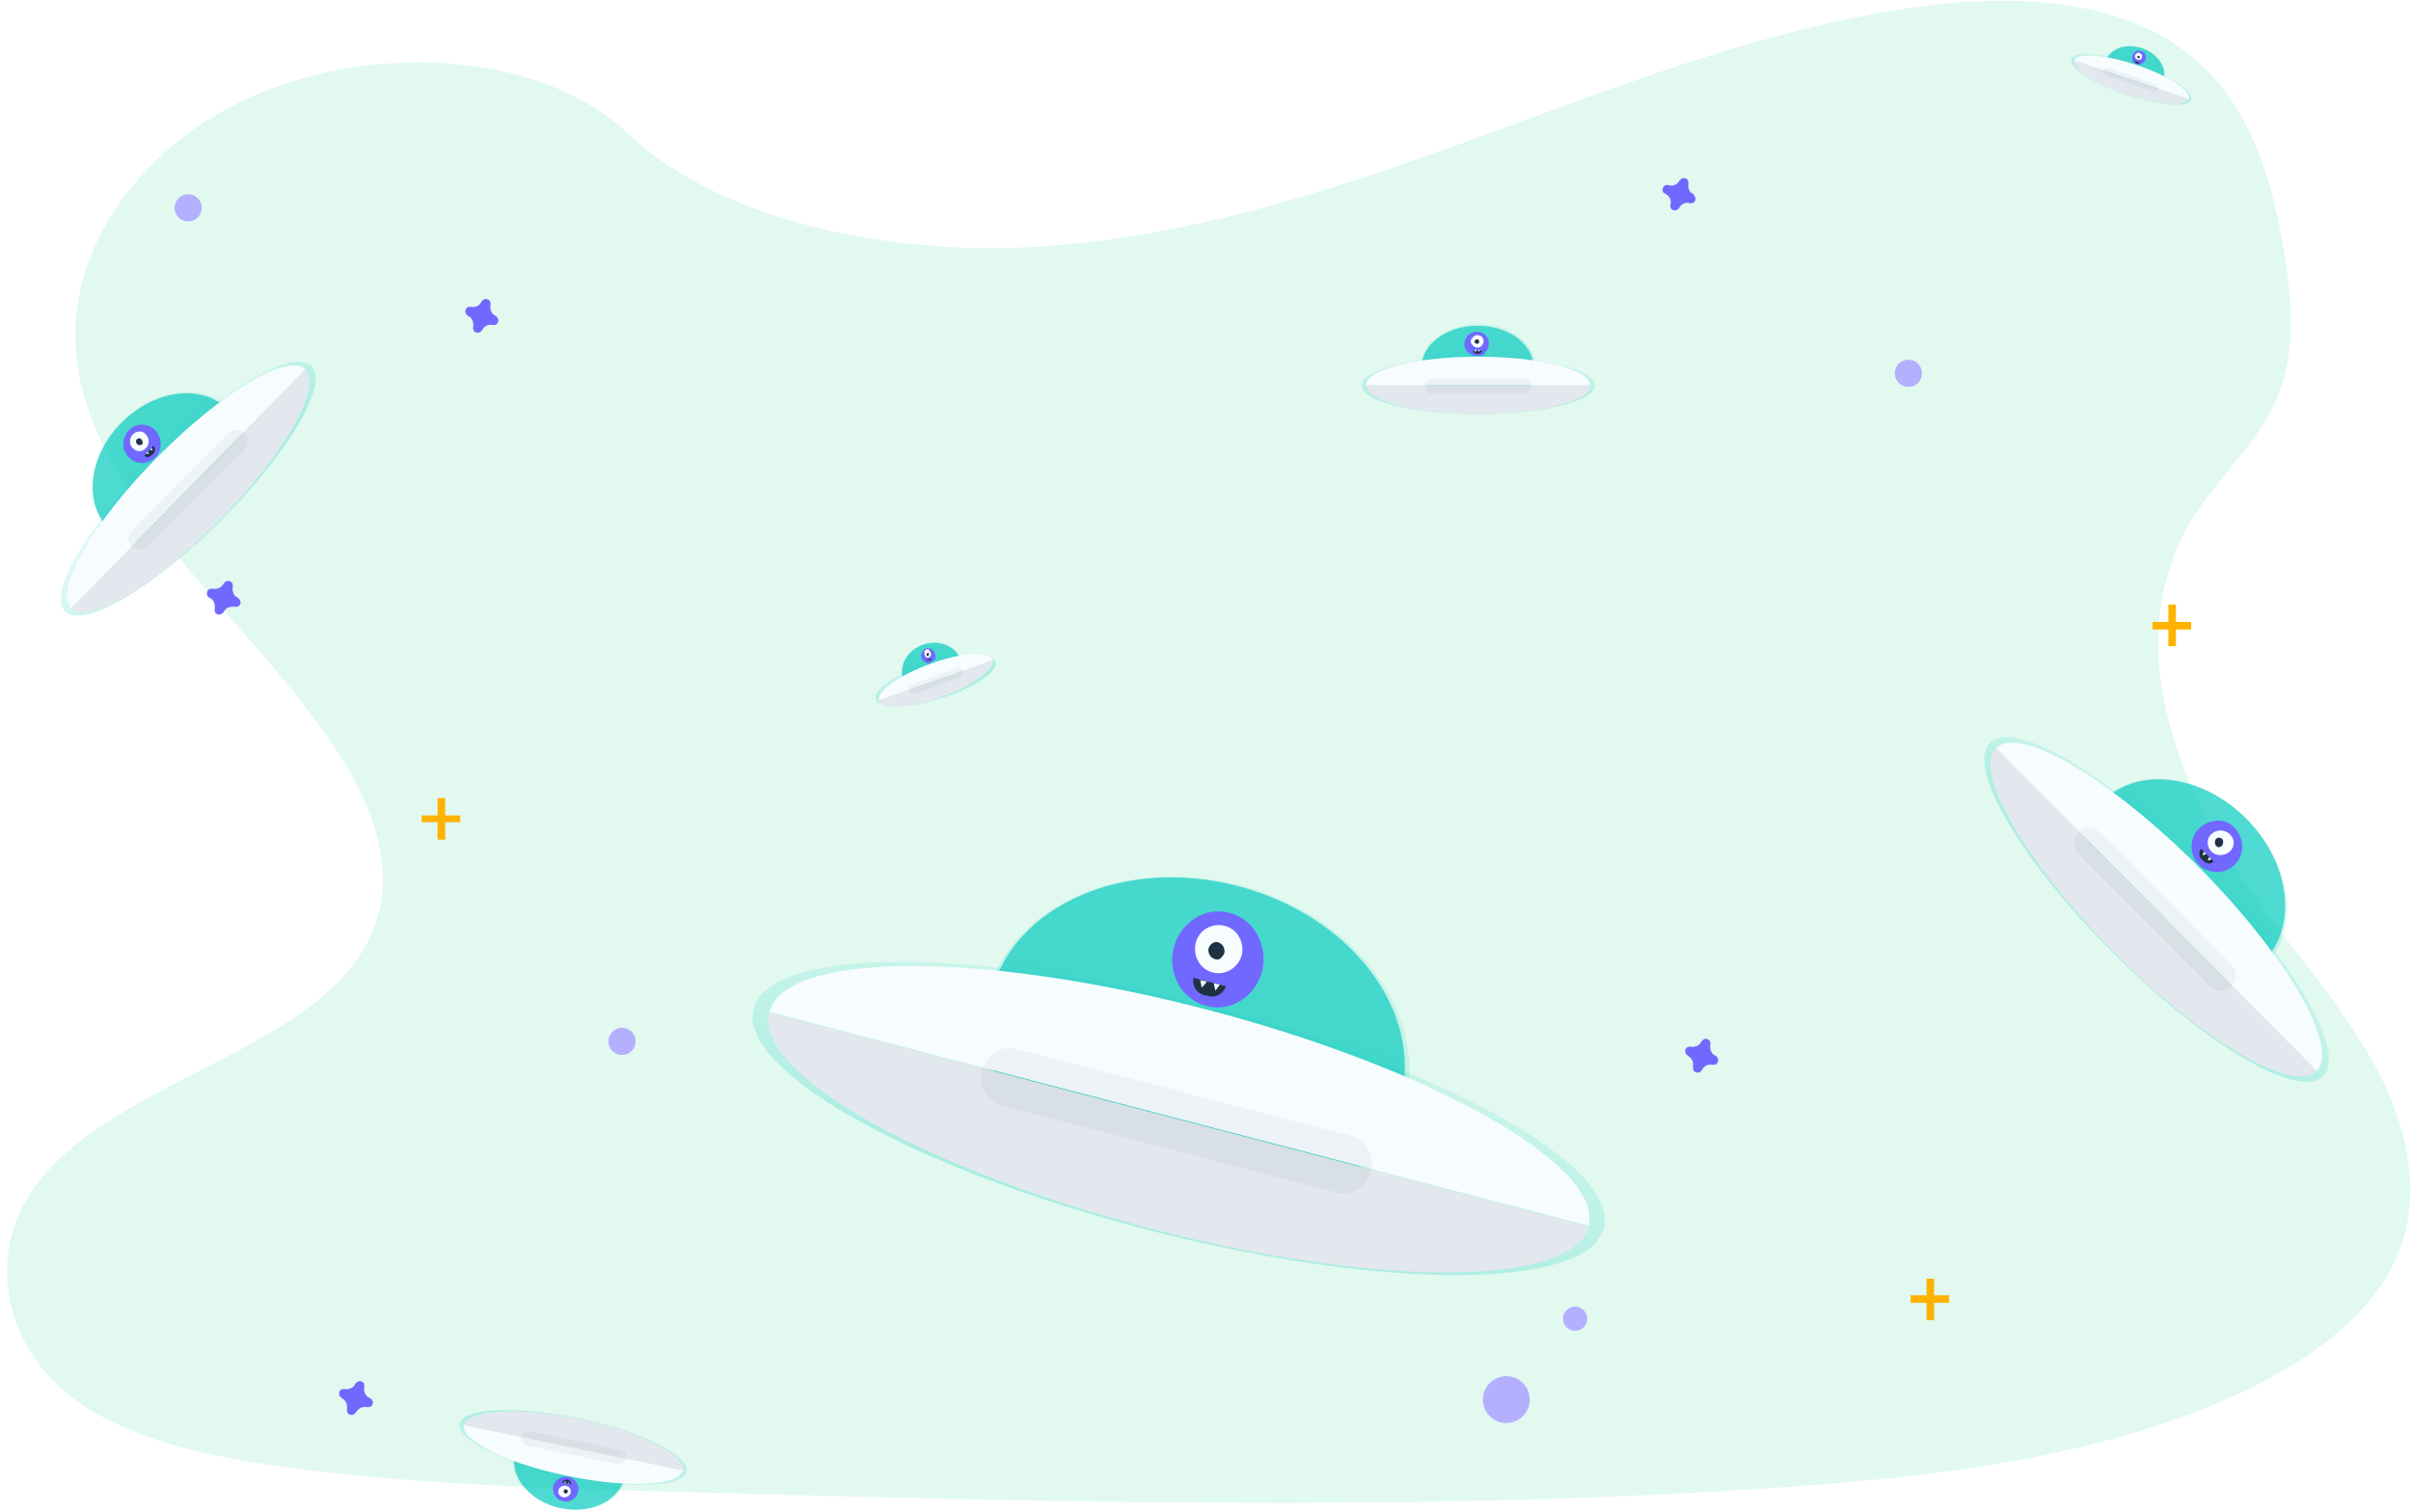
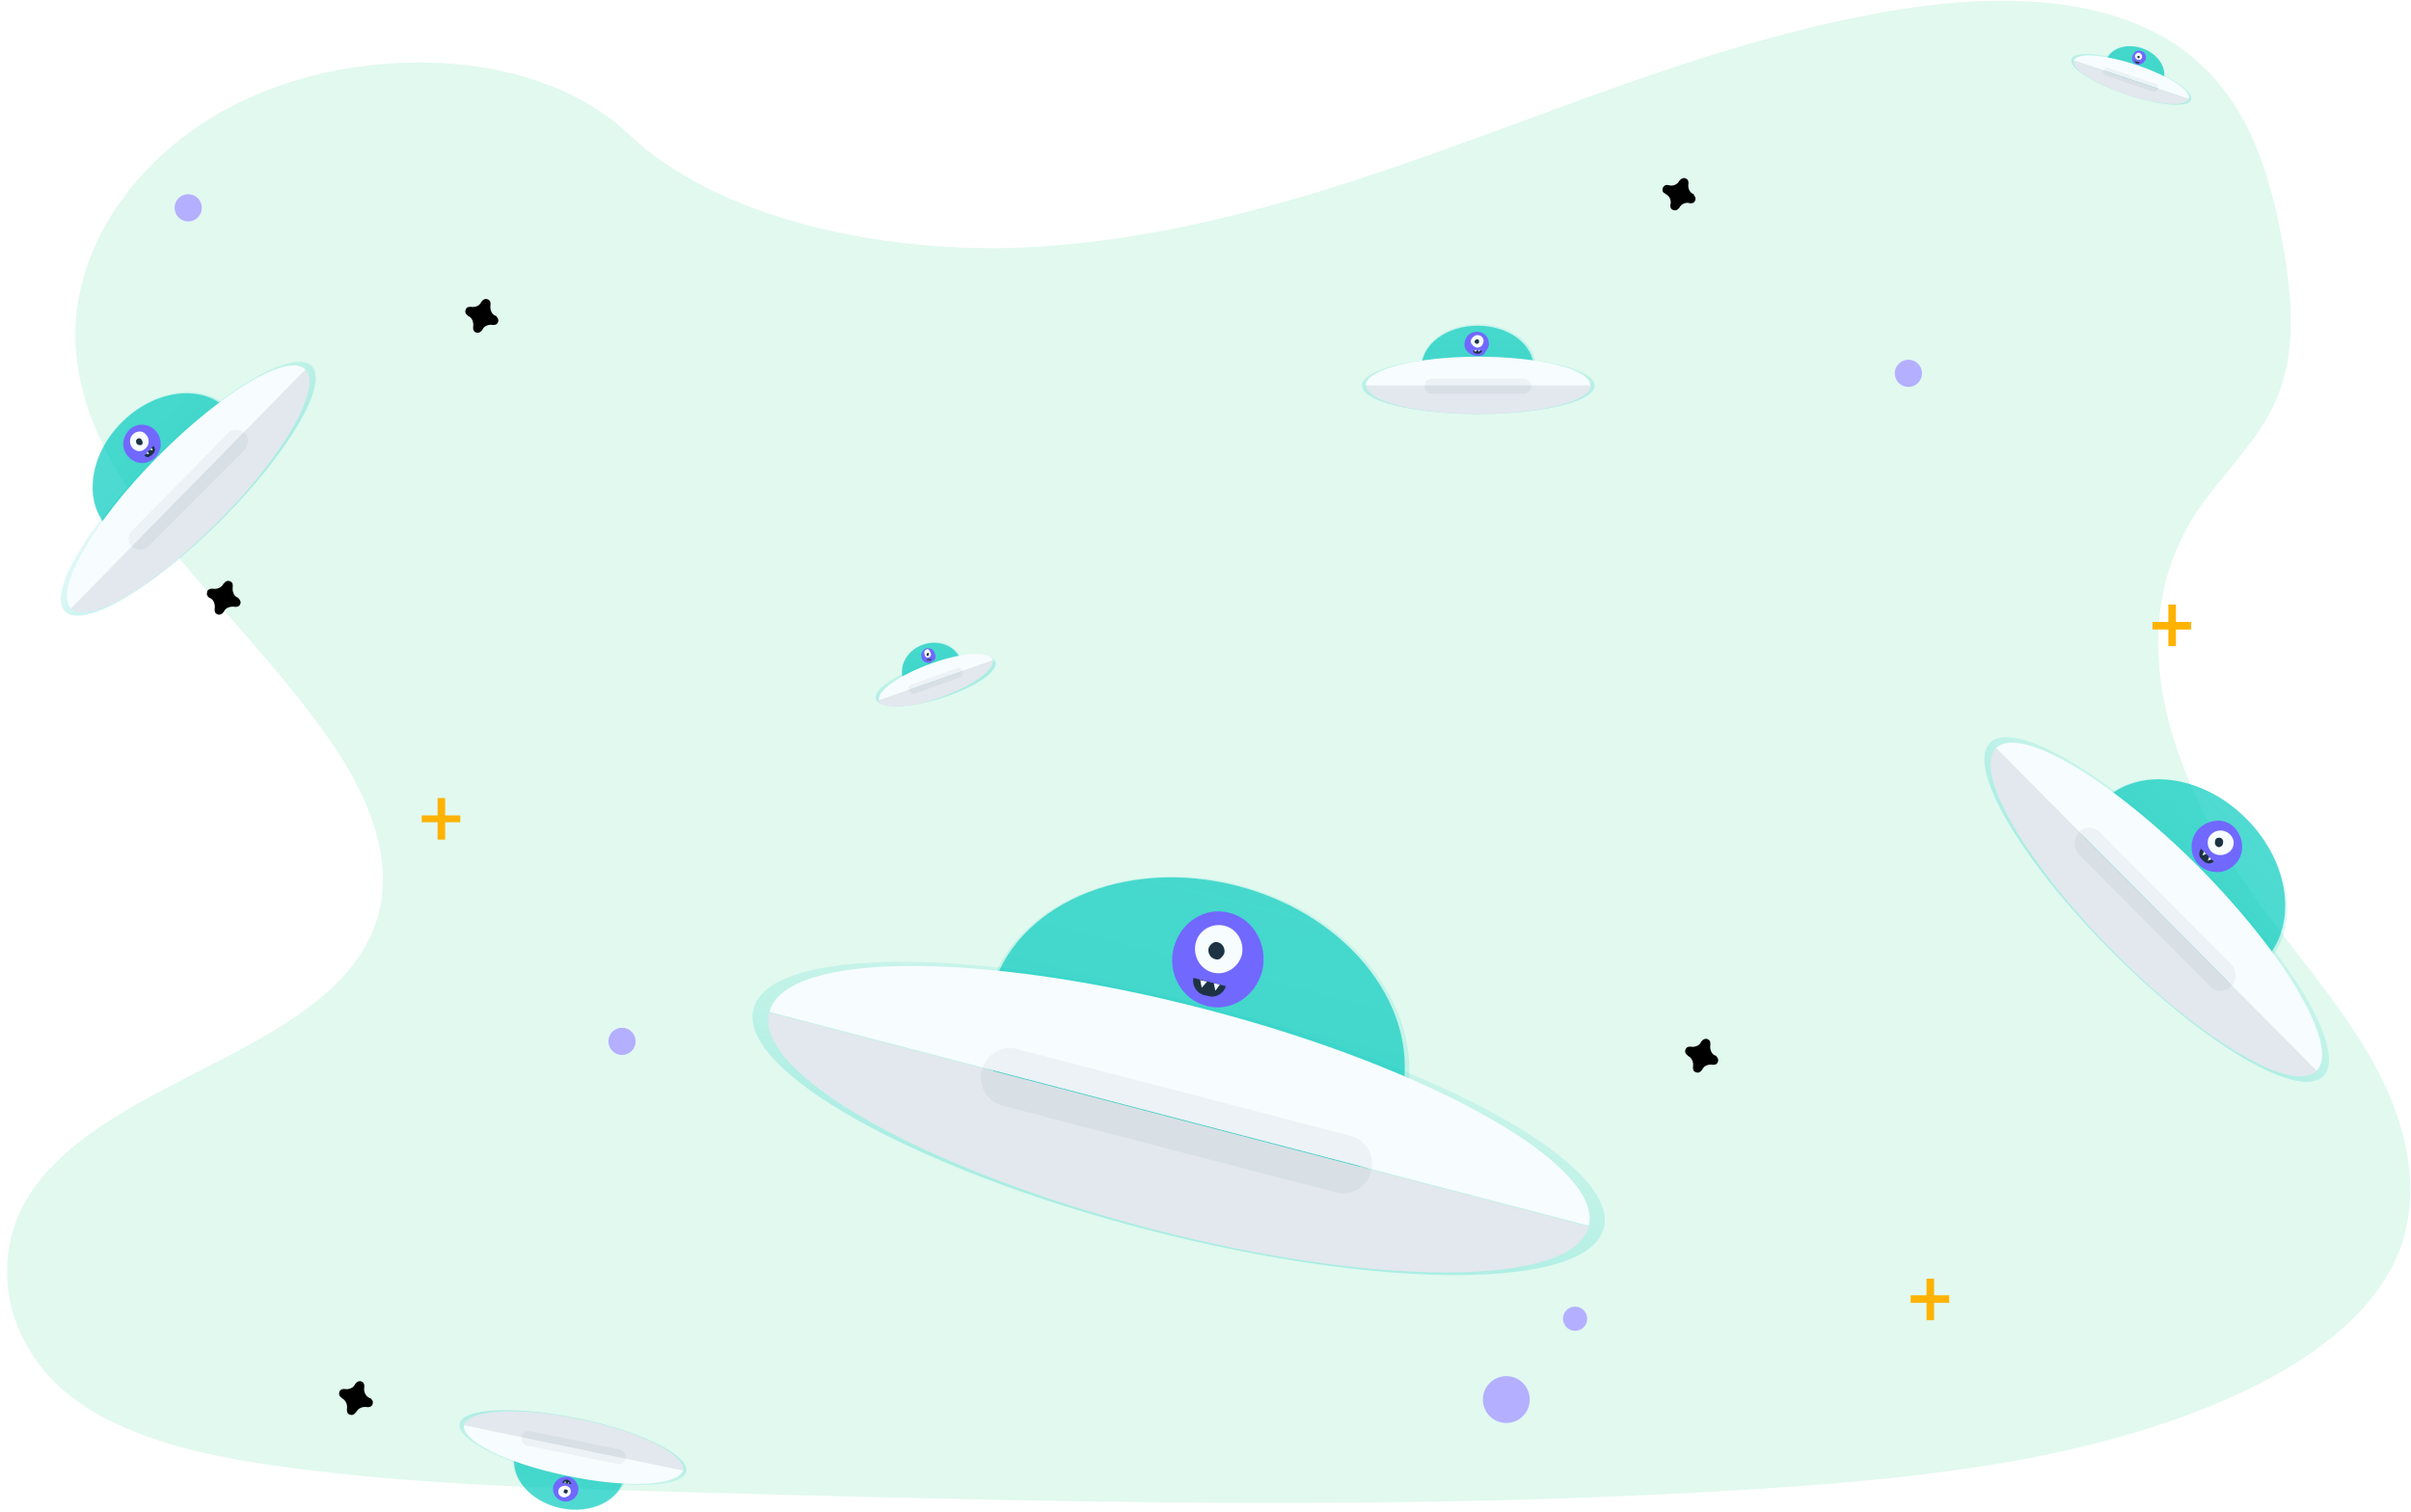
- <svg xmlns="http://www.w3.org/2000/svg" version="1.1" viewBox="0 0 319 200">
-   <style>
-         .base-color { fill: #b4afff; } .base-color-low { fill: #e9e8ff; } .base-color-high { fill: #7168ff; } .accent-color { fill: #9bebd0; } .accent-color-high { fill: #00c9bd; } .accent-color-low { fill: #e1f9ef; } .white { fill: #f7fcff; } .grey { fill: #deebf4; } .black { fill: #1D3344; } .warning { fill: #ffb200; } .waving, .waving-long, .waving-short { animation-direction: alternate; animation-iteration-count: infinite; animation-timing-function: linear; transform-origin: center center; } .waving { animation-name: waving; animation-duration: 4s; } @keyframes waving { 0% { transform: translate(0); } 20% { transform: translate(4px, -4px); } 40% { transform: translate(4px, 4px); } 60% { transform: translate(-4px, 4px); } 80% { transform: translate(-4px, -4px); } 100% { transform: translate(0); } } .waving-long { animation-name: waving_long; animation-duration: 6s; } @keyframes waving_long { 0% { transform: translate(0); } 20% { transform: translate(6px, -6px); } 40% { transform: translate(6px, 6px); } 60% { transform: translate(-6px, 6px); } 80% { transform: translate(-6px, -6px); } 100% { transform: translate(0); } } .waving-short { animation-name: waving_short; animation-duration: 2s; } @keyframes waving_short { 0% { transform: translate(0); } 20% { transform: translate(1px, -1px); } 40% { transform: translate(1px, 1px); } 60% { transform: translate(-1px, 1px); } 80% { transform: translate(-1px, -1px); } 100% { transform: translate(0); } } .blinking { animation: blinking infinite both; } .blinking-short { animation-duration: 1s; } .blinking-long { animation-delay: 1s; animation-duration: 2s; } @keyframes blinking { 0% { opacity: 1; } 50% { opacity: 0.1; } 100% { opacity: 1; } }
-     </style>
+ <svg xmlns="http://www.w3.org/2000/svg" viewBox="0 0 319 200">
+   <style>@keyframes waving{0%{transform:translate(0)}20%{transform:translate(4px,-4px)}40%{transform:translate(4px,4px)}60%{transform:translate(-4px,4px)}80%{transform:translate(-4px,-4px)}}@keyframes waving_long{0%{transform:translate(0)}20%{transform:translate(6px,-6px)}40%{transform:translate(6px,6px)}60%{transform:translate(-6px,6px)}80%{transform:translate(-6px,-6px)}}@keyframes waving_short{0%{transform:translate(0)}20%{transform:translate(1px,-1px)}40%{transform:translate(1px,1px)}60%{transform:translate(-1px,1px)}80%{transform:translate(-1px,-1px)}}@keyframes blinking{0%{opacity:1}50%{opacity:.1}}.base-color{fill:#b4afff}.base-color-high{fill:#7168ff}.accent-color-high{fill:#00c9bd}.accent-color-low{fill:#e1f9ef}.white{fill:#f7fcff}.black{fill:#1d3344}.warning{fill:#ffb200}.waving,.waving-long,.waving-short{animation-direction:alternate;animation-iteration-count:infinite;animation-timing-function:linear;transform-origin:center center}.waving{animation-name:waving;animation-duration:4s}.waving-long{animation-name:waving_long;animation-duration:6s}.waving-short{animation-name:waving_short;animation-duration:2s}.blinking{animation:blinking infinite both}.blinking-short{animation-duration:1s}.blinking-long{animation-delay:1s;animation-duration:2s}</style>
  <path id="space_blob" d="M134.1 32.8c20.4-.7 39.8-6.8 58.4-13.5s36.9-14.2 56.8-17.7c12.8-2.3 27.4-2.6 37.8 3.8 9.9 6.2 13.1 16.8 14.9 26.7 1.3 7.4 2.1 15.2-1.5 22.2-2.5 4.8-6.8 8.9-9.9 13.5-10.5 16.1-3.1 35.9 8.3 51.7 5.4 7.4 11.6 14.4 15.7 22.2s6 16.9 2.4 24.9c-3.6 7.9-12.1 13.9-21.4 18.1-18.8 8.5-41 10.9-62.6 12.3-47.8 3.1-95.9 1.7-143.9.4-17.7-.5-35.6-1-53-3.5-9.7-1.4-19.7-3.7-26.7-9.1-8.9-6.9-11.1-18.7-5.1-27.3 10-14.6 37.8-18.2 44.8-33.8 3.9-8.6-.1-18.2-5.7-26.1C31.3 80.2 11.1 65.2 10 45.7c-.7-13.4 9-26.9 24-33.2 15.7-6.7 37.5-5.8 49.1 5.2 12 11.3 33 15.6 51 15.1z" class="accent-color-low" />
-   <g id="exagonal_stars" class="base-color-high">
-     <path d="M65.6 41.8c-.6-.2-.8-.9-.7-1.5v-.1c0-.3-.1-.5-.4-.6s-.5 0-.7.2c0 0 0 .1-.1.1-.2.6-.9.8-1.4.7h-.1c-.3 0-.5.1-.6.4-.1.3 0 .5.2.7 0 0 .1 0 .1.1.6.2.8.9.7 1.5v.1c0 .3.1.5.4.6.2.1.5 0 .7-.2 0 0 0-.1.1-.1.2-.6.9-.8 1.4-.7h.1c.3 0 .5-.1.6-.4.1-.2 0-.5-.2-.7 0 0 0-.1-.1-.1z" />
-     <path d="M227 139.7c-.6-.2-.8-.9-.7-1.5v-.1c0-.3-.1-.5-.4-.6-.2-.1-.5 0-.7.2 0 0 0 .1-.1.1-.2.6-.9.8-1.4.7h-.1c-.3 0-.5.1-.6.4s0 .5.2.7c0 0 .1 0 .1.1.6.3.8.9.7 1.5v.1c0 .3.1.5.4.6.3.1.5 0 .7-.2 0 0 0-.1.1-.1.2-.6.9-.8 1.4-.7h.1c.3 0 .5-.1.6-.4.1-.3 0-.5-.2-.7 0-.1 0-.1-.1-.1z" />
-     <path d="M48.9 185c-.6-.3-.8-.9-.7-1.5v-.1c0-.3-.1-.5-.4-.6-.2-.1-.5 0-.7.2 0 0 0 .1-.1.1-.2.6-.9.8-1.4.7h-.1c-.3 0-.5.1-.6.4-.1.3 0 .5.2.7 0 0 .1 0 .1.1.6.3.8.9.7 1.5v.1c0 .3.1.5.4.6.3.1.5 0 .7-.2 0 0 0-.1.1-.1.3-.6.9-.8 1.5-.7h.1c.3 0 .5-.1.6-.4.1-.3 0-.5-.2-.7-.1-.1-.2-.1-.2-.1z" />
-     <path d="M31.5 79.1c-.6-.2-.8-.9-.7-1.5v-.1c0-.3-.1-.5-.4-.6s-.5 0-.7.2c0 0 0 .1-.1.1-.3.6-.9.8-1.5.7H28c-.3 0-.6.2-.6.5-.1.3.1.6.3.7.6.2.8.9.7 1.5v.1c0 .3.1.5.4.6.2.1.5 0 .7-.2 0 0 0-.1.1-.1.2-.6.9-.8 1.5-.7h.1c.3 0 .5-.1.6-.4.1-.2 0-.5-.3-.8z" />
-     <path d="M224.1 25.7c-.6-.2-.8-.9-.7-1.4v-.1c0-.3-.1-.5-.4-.6-.2-.1-.5 0-.7.2 0 0 0 .1-.1.1-.2.5-.9.8-1.4.6h-.1c-.3-.1-.6.1-.7.4-.1.3 0 .6.3.7 0 0 .1 0 .1.1.5.2.8.9.6 1.4v.1c0 .3.1.5.4.6.3.1.5 0 .7-.2 0 0 0-.1.1-.1.2-.5.9-.8 1.4-.6h.1c.3 0 .5-.1.6-.4.1-.2 0-.5-.2-.7.1 0 0-.1 0-.1z" />
-   </g>
+   <path d="M65.6 41.8c-.6-.2-.8-.9-.7-1.5v-.1c0-.3-.1-.5-.4-.6s-.5 0-.7.2c0 0 0 .1-.1.1-.2.6-.9.8-1.4.7h-.1c-.3 0-.5.1-.6.4-.1.3 0 .5.2.7 0 0 .1 0 .1.1.6.2.8.9.7 1.5v.1c0 .3.1.5.4.6.2.1.5 0 .7-.2 0 0 0-.1.1-.1.2-.6.9-.8 1.4-.7h.1c.3 0 .5-.1.6-.4.1-.2 0-.5-.2-.7 0 0 0-.1-.1-.1zM227 139.7c-.6-.2-.8-.9-.7-1.5v-.1c0-.3-.1-.5-.4-.6-.2-.1-.5 0-.7.2 0 0 0 .1-.1.1-.2.6-.9.8-1.4.7h-.1c-.3 0-.5.1-.6.4s0 .5.2.7c0 0 .1 0 .1.1.6.3.8.9.7 1.5v.1c0 .3.1.5.4.6.3.1.5 0 .7-.2 0 0 0-.1.1-.1.2-.6.9-.8 1.4-.7h.1c.3 0 .5-.1.6-.4.1-.3 0-.5-.2-.7 0-.1 0-.1-.1-.1zM48.9 185c-.6-.3-.8-.9-.7-1.5v-.1c0-.3-.1-.5-.4-.6-.2-.1-.5 0-.7.2 0 0 0 .1-.1.1-.2.6-.9.8-1.4.7h-.1c-.3 0-.5.1-.6.4-.1.3 0 .5.2.7 0 0 .1 0 .1.1.6.3.8.9.7 1.5v.1c0 .3.1.5.4.6.3.1.5 0 .7-.2 0 0 0-.1.1-.1.3-.6.9-.8 1.5-.7h.1c.3 0 .5-.1.6-.4.1-.3 0-.5-.2-.7-.1-.1-.2-.1-.2-.1zM31.5 79.1c-.6-.2-.8-.9-.7-1.5v-.1c0-.3-.1-.5-.4-.6s-.5 0-.7.2c0 0 0 .1-.1.1-.3.6-.9.8-1.5.7H28c-.3 0-.6.2-.6.5-.1.3.1.6.3.7.6.2.8.9.7 1.5v.1c0 .3.1.5.4.6.2.1.5 0 .7-.2 0 0 0-.1.1-.1.2-.6.9-.8 1.5-.7h.1c.3 0 .5-.1.6-.4.1-.2 0-.5-.3-.8zm192.6-53.4c-.6-.2-.8-.9-.7-1.4v-.1c0-.3-.1-.5-.4-.6-.2-.1-.5 0-.7.2 0 0 0 .1-.1.1-.2.5-.9.8-1.4.6h-.1c-.3-.1-.6.1-.7.4-.1.3 0 .6.3.7 0 0 .1 0 .1.1.5.2.8.9.6 1.4v.1c0 .3.1.5.4.6.3.1.5 0 .7-.2 0 0 0-.1.1-.1.2-.5.9-.8 1.4-.6h.1c.3 0 .5-.1.6-.4.1-.2 0-.5-.2-.7.1 0 0-.1 0-.1z" id="exagonal_stars" />
  <g id="cross_stars" class="warning blinking blinking-short">
    <path d="M57.9 105.6h1v5.5h-1z" />
-     <path d="M60.9 107.9v.9h-5.1v-.9z" />
-     <path d="M286.9 80h1v5.5h-1z" />
-     <path d="M289.9 82.3v1h-5.1v-1z" />
-     <path d="M254.9 169.2h1v5.5h-1z" />
+     <path d="M60.9 107.9v.9h-5.1v-.9zm226-27.9h1v5.5h-1z" />
+     <path d="M289.9 82.3v1h-5.1v-1zm-35 86.9h1v5.5h-1z" />
    <path d="M257.9 171.4v1h-5.1v-1z" />
  </g>
  <g id="round_stars" class="base-color blinking blinking-long">
    <ellipse cx="252.5" cy="49.4" rx="1.8" ry="1.8" />
    <ellipse cx="24.9" cy="27.5" rx="1.8" ry="1.8" />
    <ellipse cx="82.3" cy="137.8" rx="1.8" ry="1.8" />
    <ellipse cx="199.3" cy="185.2" rx="3.1" ry="3.1" />
    <ellipse cx="208.4" cy="174.5" rx="1.6" ry="1.6" />
  </g>
  <g id="spaceship_sx_top" class="waving">
-     <linearGradient id="spaceship_sx_top_porthole_sd" x1="-293.887" x2="-293.887" y1="13.128" y2="12.128" gradientTransform="matrix(15.9805 -15.9805 12.4717 12.4717 4560.516 -4792.708)" gradientUnits="userSpaceOnUse">
+     <linearGradient id="spaceship_sx_top_porthole_sd" x1="-293.887" x2="-293.887" y1="13.128" y2="12.128" gradientTransform="rotate(-45 -3505.066 -7901.37) scale(22.5998 17.6377)" gradientUnits="userSpaceOnUse">
      <stop offset="0" stop-color="#00c9bd" stop-opacity=".25" />
      <stop offset=".5" stop-color="#00c9bd" stop-opacity=".15" />
      <stop offset="1" stop-color="#00c9bd" stop-opacity=".1" />
    </linearGradient>
    <path fill="url(#spaceship_sx_top_porthole_sd)" d="M16.1 55.8c4.4-4.4 10.8-5.2 14.2-1.8 3.4 3.4 2.7 9.8-1.8 14.2S17.8 73.5 14.3 70c-3.4-3.4-2.6-9.8 1.8-14.2z" />
-     <ellipse cx="22.2" cy="62" class="accent-color-high" opacity=".65" rx="11.1" ry="8.6" transform="rotate(-45 22.16618 61.99487)" />
-     <linearGradient id="spaceship_sx_top_shape_sd" x1="-288.61" x2="-288.61" y1="30.191" y2="29.191" gradientTransform="matrix(32.4825 -32.4825 8.4608 8.4608 9147.575 -9562.207)" gradientUnits="userSpaceOnUse">
+     <ellipse cx="22.2" cy="62" class="accent-color-high" opacity=".65" rx="11.1" ry="8.6" transform="rotate(-45 22.166 61.995)" />
+     <linearGradient id="spaceship_sx_top_shape_sd" x1="-288.61" x2="-288.61" y1="30.191" y2="29.191" gradientTransform="rotate(-45 -6968.815 -15823.206) scale(45.9372 11.9654)" gradientUnits="userSpaceOnUse">
      <stop offset="0" stop-color="#00c9bd" stop-opacity=".25" />
      <stop offset=".5" stop-color="#00c9bd" stop-opacity=".15" />
      <stop offset="1" stop-color="#00c9bd" stop-opacity=".1" />
    </linearGradient>
    <path fill="url(#spaceship_sx_top_shape_sd)" d="M20.7 60.4c9-9 18.1-14.3 20.5-12s-3 11.5-12 20.5S11 83.3 8.6 80.9s3.1-11.5 12.1-20.5z" />
-     <path d="M20.8 60.5c-8.6 8.7-13.7 17.7-11.4 20l31-31.6c-2.2-2.3-11 2.9-19.6 11.6z" class="white" />
-     <path d="M29 68.9c8.6-8.7 13.7-17.7 11.4-20l-31 31.6c2.3 2.3 11-2.9 19.6-11.6z" class="white" />
+     <path d="M20.8 60.5c-8.6 8.7-13.7 17.7-11.4 20l31-31.6c-2.2-2.3-11 2.9-19.6 11.6zm8.2 8.4c8.6-8.7 13.7-17.7 11.4-20l-31 31.6c2.3 2.3 11-2.9 19.6-11.6z" class="white" />
    <path d="M29 68.9c8.6-8.7 13.7-17.7 11.4-20l-31 31.6c2.3 2.3 11-2.9 19.6-11.6z" class="black" opacity=".1" />
    <path d="M17.5 70.2l12.7-12.9c.3-.3.7-.4 1.1-.4s.8.2 1.1.4c.3.3.4.7.4 1.1 0 .4-.2.8-.4 1.1L19.6 72.3c-.3.3-.7.4-1.1.4s-.8-.2-1.1-.4c-.3-.3-.4-.7-.4-1.1s.2-.7.5-1z" class="black" opacity=".05" />
    <path d="M20.6 60.5c-.7.7-1.7 1-2.7.6-.9-.4-1.6-1.3-1.6-2.3s.6-2 1.5-2.4 2-.2 2.7.5c1 1 1 2.6.1 3.6z" class="base-color-high" />
    <path d="M19.3 59.3c-.4.4-.9.5-1.3.3-.5-.2-.8-.7-.8-1.2s.3-1 .8-1.2 1-.1 1.3.3c.5.5.5 1.3 0 1.8z" class="white" />
-     <path d="M18.8 58.8c-.1.1-.2.1-.3.1-.1 0-.2 0-.3-.1-.2-.1-.2-.3-.2-.5.1-.2.2-.3.4-.3s.3.1.4.3.1.4 0 .5z" class="black" />
-     <path d="M19.1 60.3l1.2-1.3c.1.1.2.3.2.5s-.1.4-.2.5l-.2.2c-.1.1-.3.2-.5.3-.2 0-.4-.1-.5-.2z" class="black" />
-     <path d="M19.3 60l.4.1-.1-.3z" class="white" />
-     <path d="M19.8 59.5l.4.1-.1-.3z" class="white" />
+     <path d="M18.8 58.8c-.1.1-.2.1-.3.1-.1 0-.2 0-.3-.1-.2-.1-.2-.3-.2-.5.1-.2.2-.3.4-.3s.3.1.4.3.1.4 0 .5zm.3 1.5l1.2-1.3c.1.1.2.3.2.5s-.1.4-.2.5l-.2.2c-.1.1-.3.2-.5.3-.2 0-.4-.1-.5-.2z" class="black" />
+     <path d="M19.3 60l.4.1-.1-.3zm.5-.5l.4.1-.1-.3z" class="white" />
  </g>
  <g id="spaceship_dx_top" class="waving">
-     <linearGradient id="spaceship_dx_top_porthole_sd" x1="-361.911" x2="-360.893" y1="33.786" y2="33.786" gradientTransform="matrix(2.0402 -5.942 7.7526 2.6619 758.1375 -2229.003)" gradientUnits="userSpaceOnUse">
+     <linearGradient id="spaceship_dx_top_porthole_sd" x1="-361.911" x2="-360.893" y1="33.786" y2="33.786" gradientTransform="matrix(2.0402 -5.942 7.7526 2.6619 758.138 -2229.003)" gradientUnits="userSpaceOnUse">
      <stop offset="0" stop-color="#00c9bd" stop-opacity=".25" />
      <stop offset=".5" stop-color="#00c9bd" stop-opacity=".15" />
      <stop offset="1" stop-color="#00c9bd" stop-opacity=".1" />
    </linearGradient>
    <path fill="url(#spaceship_dx_top_porthole_sd)" d="M278.5 8c.6-1.6 2.8-2.4 4.9-1.6 2.1.7 3.4 2.7 2.9 4.3-.6 1.6-2.8 2.4-4.9 1.6-2.1-.8-3.4-2.7-2.9-4.3z" />
-     <ellipse cx="282.4" cy="9.3" class="accent-color-high" opacity=".65" rx="3.1" ry="4" transform="rotate(-71.053 282.4341 9.28417)" />
+     <ellipse cx="282.4" cy="9.3" class="accent-color-high" opacity=".65" rx="3.1" ry="4" transform="rotate(-71.053 282.434 9.284)" />
    <linearGradient id="spaceship_dx_top_shape_sd" x1="-398.743" x2="-397.726" y1="4.735" y2="4.735" gradientTransform="matrix(1.3845 -4.0324 15.7592 5.411 759.132 -1622.095)" gradientUnits="userSpaceOnUse">
      <stop offset="0" stop-color="#00c9bd" stop-opacity=".25" />
      <stop offset=".5" stop-color="#00c9bd" stop-opacity=".15" />
      <stop offset="1" stop-color="#00c9bd" stop-opacity=".1" />
    </linearGradient>
    <path fill="url(#spaceship_dx_top_shape_sd)" d="M274.1 7.8c.4-1.1 4.2-.8 8.6.7s7.6 3.6 7.2 4.7-4.2.8-8.6-.7-7.6-3.5-7.2-4.7z" />
    <path d="M282.7 8.6c-4.2-1.4-7.9-1.7-8.3-.6l15.2 5.1c.4-1.1-2.7-3.1-6.9-4.5z" class="white" />
    <path d="M281.3 12.5c4.2 1.4 7.9 1.7 8.3.6L274.4 8c-.4 1.1 2.7 3.1 6.9 4.5z" class="white" />
    <path d="M281.3 12.5c4.2 1.4 7.9 1.7 8.3.6L274.4 8c-.4 1.1 2.7 3.1 6.9 4.5z" class="black" opacity=".1" />
    <path d="M279 9l6.2 2.1c.1 0 .3.1.3.3s.1.3 0 .4c-.1.3-.4.4-.7.3l-6.2-2.1c-.1 0-.3-.1-.3-.3-.1-.1-.1-.3 0-.4 0-.1.1-.2.3-.3h.4z" class="black" opacity=".05" />
    <path d="M282.7 8.5c-.4-.1-.6-.4-.6-.8s.2-.7.5-.9c.3-.2.7-.1 1 .1s.4.6.3 1c-.3.5-.8.8-1.2.6z" class="base-color-high" />
    <path d="M282.8 7.9c-.2-.1-.4-.3-.3-.6.1-.2.3-.4.6-.3.2.1.4.3.3.6 0 .1-.1.2-.2.3h-.4z" class="white" />
-     <path d="M282.9 7.7c-.1 0-.1-.1-.1-.2 0 0 0-.1.1-.1h.1c.1 0 .1.1.1.2 0 0 0 .1-.1.1h-.1z" class="black" />
-     <path d="M282.5 8l.6.2c0 .1-.1.1-.1.2H282.7c-.2-.1-.3-.3-.2-.4z" class="black" />
-     <path d="M282.6 8v.2l.1-.1z" class="white" />
-     <path d="M282.8 8.1l.1.1.1-.1z" class="white" />
+     <path d="M282.9 7.7c-.1 0-.1-.1-.1-.2 0 0 0-.1.1-.1h.1c.1 0 .1.1.1.2 0 0 0 .1-.1.1h-.1zm-.4.3l.6.2c0 .1-.1.1-.1.2h-.3c-.2-.1-.3-.3-.2-.4z" class="black" />
+     <path d="M282.6 8v.2l.1-.1zm.2.1l.1.1.1-.1z" class="white" />
  </g>
  <g id="spaceship_top" class="waving-short">
-     <linearGradient id="spaceship_top_porthole_sd" x1="-264.785" x2="-264.785" y1="31.409" y2="30.389" gradientTransform="matrix(15.1746 0 0 11.3265 4213.6 -302.4419)" gradientUnits="userSpaceOnUse">
+     <linearGradient id="spaceship_top_porthole_sd" x1="-264.785" x2="-264.785" y1="31.409" y2="30.389" gradientTransform="matrix(15.1746 0 0 11.3265 4213.6 -302.442)" gradientUnits="userSpaceOnUse">
      <stop offset="0" stop-color="#00c9bd" stop-opacity=".25" />
      <stop offset=".5" stop-color="#00c9bd" stop-opacity=".15" />
      <stop offset="1" stop-color="#00c9bd" stop-opacity=".1" />
    </linearGradient>
    <ellipse cx="195.6" cy="48.6" fill="url(#spaceship_top_porthole_sd)" rx="7.6" ry="5.7" />
    <ellipse cx="195.5" cy="48.6" class="accent-color-high" opacity=".65" rx="7.4" ry="5.5" />
-     <linearGradient id="spaceship_top_shape_sd" x1="-274.294" x2="-274.294" y1="57.175" y2="56.155" gradientTransform="matrix(30.8495 0 0 7.6791 8657.435 -385.3955)" gradientUnits="userSpaceOnUse">
+     <linearGradient id="spaceship_top_shape_sd" x1="-274.294" x2="-274.294" y1="57.175" y2="56.155" gradientTransform="matrix(30.8495 0 0 7.6791 8657.435 -385.396)" gradientUnits="userSpaceOnUse">
      <stop offset="0" stop-color="#00c9bd" stop-opacity=".25" />
      <stop offset=".5" stop-color="#00c9bd" stop-opacity=".15" />
      <stop offset="1" stop-color="#00c9bd" stop-opacity=".1" />
    </linearGradient>
    <ellipse cx="195.6" cy="51" fill="url(#spaceship_top_shape_sd)" rx="15.4" ry="3.8" />
-     <path d="M195.6 47.2c-8.2 0-14.9 1.7-14.9 3.8h29.7c.1-2.1-6.6-3.8-14.8-3.8z" class="white" />
-     <path d="M195.6 54.8c8.2 0 14.9-1.7 14.9-3.8h-29.7c-.1 2.1 6.6 3.8 14.8 3.8z" class="white" />
+     <path d="M195.6 47.2c-8.2 0-14.9 1.7-14.9 3.8h29.7c.1-2.1-6.6-3.8-14.8-3.8zm0 7.6c8.2 0 14.9-1.7 14.9-3.8h-29.7c-.1 2.1 6.6 3.8 14.8 3.8z" class="white" />
    <path d="M195.6 54.8c8.2 0 14.9-1.7 14.9-3.8h-29.7c-.1 2.1 6.6 3.8 14.8 3.8z" class="black" opacity=".1" />
    <path d="M189.5 50.1h12.1c.3 0 .5.1.7.3s.3.4.3.7-.1.5-.3.7-.4.3-.7.3h-12.1c-.6 0-1-.4-1-1s.4-1 1-1z" class="black" opacity=".05" />
    <path d="M195.5 47.1c-.7 0-1.3-.4-1.6-.9-.3-.6-.1-1.3.3-1.8.5-.5 1.2-.6 1.8-.4s1 .8 1 1.5c0 .4-.2.8-.5 1.1-.1.4-.5.5-1 .5z" class="base-color-high" />
    <path d="M195.5 46c-.3 0-.6-.2-.8-.5s-.1-.6.2-.9.6-.3.9-.2.5.4.5.7c0 .2-.1.4-.2.6-.2.2-.4.3-.6.3z" class="white" />
-     <path d="M195.4 45.5c-.1 0-.2-.1-.3-.2 0-.1 0-.2.1-.3s.2-.1.3-.1.2.1.2.3-.1.3-.3.3z" class="black" />
-     <path d="M194.9 46.4h1.2c0 .1-.1.2-.2.3-.1.1-.2.1-.4.1h-.1c-.3 0-.5-.2-.5-.4z" class="black" />
-     <path d="M195.1 46.3l.1.3.2-.3z" class="white" />
-     <path d="M195.6 46.3l.1.3.1-.3z" class="white" />
+     <path d="M195.4 45.5c-.1 0-.2-.1-.3-.2 0-.1 0-.2.1-.3s.2-.1.3-.1.2.1.2.3-.1.3-.3.3zm-.5.9h1.2c0 .1-.1.2-.2.3-.1.1-.2.1-.4.1h-.1c-.3 0-.5-.2-.5-.4z" class="black" />
+     <path d="M195.1 46.3l.1.3.2-.3zm.5 0l.1.3.1-.3z" class="white" />
  </g>
  <g id="spaceship_middle_up" class="waving-long">
    <linearGradient id="spaceship_middle_up_porthole_sd" x1="-272.539" x2="-272.539" y1="71.866" y2="70.905" gradientTransform="matrix(7.786 -2.4072 2.0919 6.7663 2095.665 -1051.576)" gradientUnits="userSpaceOnUse">
      <stop offset="0" stop-color="#00c9bd" stop-opacity=".25" />
      <stop offset=".5" stop-color="#00c9bd" stop-opacity=".15" />
      <stop offset="1" stop-color="#00c9bd" stop-opacity=".1" />
    </linearGradient>
    <path fill="url(#spaceship_middle_up_porthole_sd)" d="M122.3 85.2c2.2-.7 4.4.3 4.9 2.2.6 1.9-.7 3.9-2.8 4.6-2.2.7-4.4-.3-4.9-2.2-.6-1.9.7-3.9 2.8-4.6z" />
-     <ellipse cx="123.3" cy="88.6" class="accent-color-high" opacity=".65" rx="4" ry="3.5" transform="matrix(.9554 -.2954 .2954 .9554 -20.6713 40.3813)" />
+     <ellipse cx="123.3" cy="88.6" class="accent-color-high" opacity=".65" rx="4" ry="3.5" transform="rotate(-17.181 123.315 88.606)" />
    <linearGradient id="spaceship_middle_up_shape_sd" x1="-278.102" x2="-278.102" y1="115.644" y2="114.627" gradientTransform="matrix(15.8209 -4.8913 1.4305 4.627 4358.468 -1804.448)" gradientUnits="userSpaceOnUse">
      <stop offset="0" stop-color="#00c9bd" stop-opacity=".25" />
      <stop offset=".5" stop-color="#00c9bd" stop-opacity=".15" />
      <stop offset="1" stop-color="#00c9bd" stop-opacity=".1" />
    </linearGradient>
    <path fill="url(#spaceship_middle_up_shape_sd)" d="M123.1 87.7c4.4-1.4 8.2-1.4 8.6-.1s-2.8 3.4-7.2 4.8-8.2 1.4-8.6.1 2.8-3.4 7.2-4.8z" />
    <path d="M123.2 87.8c-4.2 1.5-7.3 3.7-6.9 4.9l15.1-5.3c-.4-1.3-4.1-1.1-8.2.4z" class="white" />
    <path d="M124.4 92.3c4.2-1.5 7.3-3.7 6.9-4.9l-15.1 5.3c.4 1.2 4 1.1 8.2-.4z" class="white" />
    <path d="M124.4 92.3c4.2-1.5 7.3-3.7 6.9-4.9l-15.1 5.3c.4 1.2 4 1.1 8.2-.4z" class="black" opacity=".1" />
    <path d="M120.5 90.6l6.2-2.2c.3-.1.6.1.7.4v.5c-.1.1-.2.3-.3.3l-6.1 2.2h-.4c-.1-.1-.2-.2-.3-.4-.2-.4-.1-.7.2-.8z" class="black" opacity=".05" />
    <path d="M123.1 87.7c-.3.1-.7 0-1-.3-.2-.3-.3-.8-.1-1.1.2-.4.5-.6.9-.5.4 0 .7.3.8.7.1.2.1.5 0 .8-.2.1-.4.3-.6.4z" class="base-color-high" />
    <path d="M122.9 87c-.2.1-.4 0-.5-.2s-.1-.4-.1-.6c.1-.2.3-.3.4-.3.2 0 .3.2.4.4.2.4 0 .6-.2.7z" class="white" />
-     <path d="M122.8 86.8c-.1 0-.2 0-.2-.1v-.2s.1-.1.2-.1.1.1.1.1c0 .1 0 .2-.1.3z" class="black" />
-     <path d="M122.6 87.3l.6-.2v.2c0 .1-.1.1-.2.1H122.7c-.1 0 0 0-.1-.1z" class="black" />
-     <path d="M122.8 87.3l.1.1v-.1z" class="white" />
-     <path d="M123 87.2l.1.1v-.1z" class="white" />
+     <path d="M122.8 86.8c-.1 0-.2 0-.2-.1v-.2s.1-.1.2-.1.1.1.1.1c0 .1 0 .2-.1.3zm-.2.5l.6-.2v.2c0 .1-.1.1-.2.1h-.3c-.1 0 0 0-.1-.1z" class="black" />
+     <path d="M122.8 87.3l.1.1v-.1zm.2-.1l.1.1v-.1z" class="white" />
  </g>
  <g id="spaceship_middle_down" class="waving">
    <linearGradient id="spaceship_middle_down_porthole_sd" x1="-295.635" x2="-294.637" y1="-15.885" y2="-15.885" gradientTransform="matrix(11.2576 -43.6242 55.3304 14.2785 4360.034 -12510.524)" gradientUnits="userSpaceOnUse">
      <stop offset="0" stop-color="#00c9bd" stop-opacity=".25" />
      <stop offset=".5" stop-color="#00c9bd" stop-opacity=".15" />
      <stop offset="1" stop-color="#00c9bd" stop-opacity=".1" />
    </linearGradient>
    <path fill="url(#spaceship_middle_down_porthole_sd)" d="M130.6 131.8c3.1-12 18-18.6 33.3-14.7s25.1 16.9 22 29-18 18.6-33.3 14.7c-15.2-4-25.1-16.9-22-29z" />
-     <ellipse cx="158.2" cy="138.6" class="accent-color-high" opacity=".65" rx="22" ry="28" transform="matrix(.2499 -.9683 .9683 .2499 -15.5362 257.0776)" />
+     <ellipse cx="158.2" cy="138.6" class="accent-color-high" opacity=".65" rx="22" ry="28" transform="rotate(-75.529 158.152 138.562)" />
    <linearGradient id="spaceship_middle_down_shape_sd" x1="-301.155" x2="-300.157" y1="-19.698" y2="-19.698" gradientTransform="matrix(7.6336 -29.581 112.4861 29.0281 4667.184 -8175.218)" gradientUnits="userSpaceOnUse">
      <stop offset="0" stop-color="#00c9bd" stop-opacity=".25" />
      <stop offset=".5" stop-color="#00c9bd" stop-opacity=".15" />
      <stop offset="1" stop-color="#00c9bd" stop-opacity=".1" />
    </linearGradient>
    <path fill="url(#spaceship_middle_down_shape_sd)" d="M99.7 133.5c2.1-8.2 29-8.3 60.1-.3s54.5 21.1 52.4 29.3-29 8.3-60.1.3-54.5-21.1-52.4-29.3z" />
-     <path d="M159.7 133.6c-29.9-7.8-55.8-7.7-57.9.3l108.4 28.3c2-7.9-20.6-20.8-50.5-28.6z" class="white" />
-     <path d="M152.3 162.6c29.9 7.8 55.8 7.7 57.9-.3L101.8 134c-2.1 8 20.5 20.8 50.5 28.6z" class="white" />
+     <path d="M159.7 133.6c-29.9-7.8-55.8-7.7-57.9.3l108.4 28.3c2-7.9-20.6-20.8-50.5-28.6zm-7.4 29c29.9 7.8 55.8 7.7 57.9-.3L101.8 134c-2.1 8 20.5 20.8 50.5 28.6z" class="white" />
    <path d="M152.3 162.6c29.9 7.8 55.8 7.7 57.9-.3L101.8 134c-2.1 8 20.5 20.8 50.5 28.6z" class="black" opacity=".1" />
    <path d="M134.5 138.8l44.2 11.5c2 .5 3.3 2.6 2.7 4.7-.5 2.1-2.6 3.3-4.6 2.8l-44.2-11.5c-1-.3-1.8-.9-2.3-1.8s-.7-1.9-.4-2.9.9-1.8 1.8-2.4c.8-.5 1.9-.7 2.8-.4z" class="black" opacity=".05" />
    <path d="M159.6 133.1c-3.2-.8-5.2-4.3-4.3-7.7.9-3.4 4.2-5.5 7.4-4.6 3.2.8 5.1 4.3 4.3 7.7-.9 3.4-4.2 5.5-7.4 4.6z" class="base-color-high" />
    <path d="M160.5 128.7c-1.7-.4-2.7-2.2-2.3-3.9.4-1.7 2.1-2.7 3.8-2.3 1.7.4 2.7 2.2 2.3 3.9-.5 1.7-2.2 2.7-3.8 2.3z" class="white" />
-     <path d="M160.7 126.9c-.6-.2-.9-.8-.8-1.4.2-.6.8-1 1.3-.8.6.2.9.8.8 1.4-.1.3-.3.5-.5.7s-.5.2-.8.1z" class="black" />
-     <path d="M157.9 129.4l4.3 1.1c-.3 1-1.4 1.6-2.3 1.3l-.5-.1c-1-.2-1.7-1.2-1.5-2.3z" class="black" />
-     <path d="M158.8 129.7l.2 1 .7-.8z" class="white" />
-     <path d="M160.6 130.1l.2 1 .6-.8z" class="white" />
+     <path d="M160.7 126.9c-.6-.2-.9-.8-.8-1.4.2-.6.8-1 1.3-.8.6.2.9.8.8 1.4-.1.3-.3.5-.5.7s-.5.2-.8.1zm-2.8 2.5l4.3 1.1c-.3 1-1.4 1.6-2.3 1.3l-.5-.1c-1-.2-1.7-1.2-1.5-2.3z" class="black" />
+     <path d="M158.8 129.7l.2 1 .7-.8zm1.8.4l.2 1 .6-.8z" class="white" />
  </g>
  <g id="spaceship_sx_bottom" class="waving-short">
-     <linearGradient id="spaceship_sx_bottom_porthole_sd" x1="-329.968" x2="-330.956" y1="3.433" y2="3.433" gradientTransform="matrix(2.3892 -11.3668 14.7647 3.1033 814.0276 -3571.95)" gradientUnits="userSpaceOnUse">
+     <linearGradient id="spaceship_sx_bottom_porthole_sd" x1="-329.968" x2="-330.956" y1="3.433" y2="3.433" gradientTransform="matrix(2.3892 -11.3668 14.7647 3.1033 814.028 -3571.95)" gradientUnits="userSpaceOnUse">
      <stop offset="0" stop-color="#00c9bd" stop-opacity=".25" />
      <stop offset=".5" stop-color="#00c9bd" stop-opacity=".15" />
      <stop offset="1" stop-color="#00c9bd" stop-opacity=".1" />
    </linearGradient>
    <path fill="url(#spaceship_sx_bottom_porthole_sd)" d="M68 192.4c.7-3.1 4.5-5 8.6-4.1s6.8 4.1 6.2 7.2-4.5 5-8.6 4.1-6.9-4.1-6.2-7.2z" />
-     <ellipse cx="75.4" cy="194" class="accent-color-high" opacity=".65" rx="5.7" ry="7.4" transform="rotate(-78.13 75.369 194.0179)" />
+     <ellipse cx="75.4" cy="194" class="accent-color-high" opacity=".65" rx="5.7" ry="7.4" transform="rotate(-78.13 75.369 194.018)" />
    <linearGradient id="spaceship_sx_bottom_shape_sd" x1="-352.296" x2="-353.284" y1="-10.199" y2="-10.199" gradientTransform="matrix(1.6199 -7.7069 30.0161 6.309 953.158 -2461.786)" gradientUnits="userSpaceOnUse">
      <stop offset="0" stop-color="#00c9bd" stop-opacity=".25" />
      <stop offset=".5" stop-color="#00c9bd" stop-opacity=".15" />
      <stop offset="1" stop-color="#00c9bd" stop-opacity=".1" />
    </linearGradient>
    <path fill="url(#spaceship_sx_bottom_shape_sd)" d="M60.8 188.4c.4-2.1 7.5-2.4 15.8-.7s14.6 4.9 14.2 7-7.5 2.4-15.8.7-14.6-4.9-14.2-7z" />
    <path d="M75.1 195.3c8 1.7 14.8 1.3 15.3-.8l-29-6c-.5 2.1 5.7 5.2 13.7 6.8z" class="white" />
    <path d="M76.7 187.8c-8-1.7-14.8-1.3-15.3.8l29 6c.4-2.1-5.7-5.2-13.7-6.8z" class="white" />
    <path d="M76.7 187.8c-8-1.7-14.8-1.3-15.3.8l29 6c.4-2.1-5.7-5.2-13.7-6.8z" class="black" opacity=".1" />
    <path d="M81.6 193.7l-11.8-2.4c-.5-.1-.9-.6-.8-1.2.1-.3.2-.5.4-.6.2-.1.5-.2.8-.1l11.8 2.4c.5.1.9.6.8 1.2-.1.3-.2.5-.4.6s-.5.2-.8.1z" class="black" opacity=".05" />
    <path d="M75.1 195.4c.7.1 1.2.6 1.4 1.3.1.7-.1 1.3-.7 1.7s-1.3.4-1.9 0-.8-1-.7-1.7c.2-.8 1-1.4 1.9-1.3z" class="base-color-high" />
    <path d="M74.9 196.6c.3.1.6.3.6.6.1.3-.1.7-.4.8-.3.2-.6.2-.9 0s-.4-.5-.3-.8c0-.2.2-.4.4-.5s.4-.1.6-.1z" class="white" />
-     <path d="M74.9 197.1c.2 0 .3.2.2.3 0 .2-.2.3-.3.2-.2 0-.3-.2-.2-.3 0-.1.1-.1.1-.2s.1 0 .2 0z" class="black" />
-     <path d="M75.6 196.4l-1.2-.2c0-.1.1-.2.2-.3s.2-.1.4-.1h.1c.1 0 .2.1.3.2.1.1.2.3.2.4z" class="black" />
-     <path d="M75.3 196.3v-.2l-.2.2z" class="white" />
-     <path d="M74.9 196.2l-.1-.2-.2.2z" class="white" />
+     <path d="M74.9 197.1c.2 0 .3.2.2.3 0 .2-.2.3-.3.2-.2 0-.3-.2-.2-.3 0-.1.1-.1.1-.2s.1 0 .2 0zm.7-.7l-1.2-.2c0-.1.1-.2.2-.3s.2-.1.4-.1h.1c.1 0 .2.1.3.2.1.1.2.3.2.4z" class="black" />
+     <path d="M75.3 196.3v-.2l-.2.2zm-.4-.1l-.1-.2-.2.2z" class="white" />
  </g>
  <g id="spaceship_dx_bottom" class="waving-short">
-     <linearGradient id="spaceship_dx_bottom_porthole_sd" x1="-293.758" x2="-292.752" y1="-2.644" y2="-2.644" gradientTransform="matrix(16.9291 -16.9291 21.6917 21.6917 5311.607 -4791.22)" gradientUnits="userSpaceOnUse">
+     <linearGradient id="spaceship_dx_bottom_porthole_sd" x1="-293.758" x2="-292.752" y1="-2.644" y2="-2.644" gradientTransform="rotate(-45 -3127.697 -8807.3) scale(23.9414 30.6766)" gradientUnits="userSpaceOnUse">
      <stop offset="0" stop-color="#00c9bd" stop-opacity=".25" />
      <stop offset=".5" stop-color="#00c9bd" stop-opacity=".15" />
      <stop offset="1" stop-color="#00c9bd" stop-opacity=".1" />
    </linearGradient>
    <path fill="url(#spaceship_dx_bottom_porthole_sd)" d="M278 106c4.7-4.7 13.3-3.6 19.3 2.4s7.1 14.6 2.4 19.3-13.3 3.6-19.3-2.4-7.1-14.7-2.4-19.3z" />
-     <ellipse cx="288.9" cy="116.6" class="accent-color-high" opacity="0.65" rx="11.7" ry="15" transform="rotate(-45 288.8764 116.5817)" />
-     <linearGradient id="spaceship_dx_bottom_shape_sd" x1="-298.377" x2="-297.385" y1="-13.186" y2="-13.186" gradientTransform="matrix(11.4772 -11.4772 44.0992 44.0992 4286.608 -2717.956)" gradientUnits="userSpaceOnUse">
+     <ellipse cx="288.9" cy="116.6" class="accent-color-high" opacity=".65" rx="11.7" ry="15" transform="rotate(-45 288.876 116.582)" />
+     <linearGradient id="spaceship_dx_bottom_shape_sd" x1="-298.377" x2="-297.385" y1="-13.186" y2="-13.186" gradientTransform="rotate(-45 -1137.565 -6533.369) scale(16.2312 62.3657)" gradientUnits="userSpaceOnUse">
      <stop offset="0" stop-color="#00c9bd" stop-opacity=".25" />
      <stop offset=".5" stop-color="#00c9bd" stop-opacity=".15" />
      <stop offset="1" stop-color="#00c9bd" stop-opacity=".1" />
    </linearGradient>
    <path fill="url(#spaceship_dx_bottom_shape_sd)" d="M263.3 98.3c3.2-3.2 15.6 4.1 27.8 16.3 12.2 12.2 19.5 24.6 16.3 27.8s-15.6-4.1-27.8-16.3-19.5-24.6-16.3-27.8z" />
    <path d="M290.9 114.7C279.2 103 267.2 95.9 264.1 99l42.4 42.7c3.1-3.1-3.9-15.2-15.6-27z" class="white" />
    <path d="M279.7 126c11.7 11.8 23.7 18.8 26.8 15.7L264.1 99c-3.1 3.1 3.9 15.2 15.6 27z" class="white" />
    <path d="M279.7 126c11.7 11.8 23.7 18.8 26.8 15.7L264.1 99c-3.1 3.1 3.9 15.2 15.6 27z" class="black" opacity=".1" />
    <path d="M277.9 110.2l17.3 17.4c.8.8.8 2.1 0 2.9-.4.4-.9.6-1.4.6s-1.1-.2-1.4-.6l-17.3-17.4c-.4-.4-.6-.9-.6-1.5 0-.5.2-1.1.6-1.5s.9-.6 1.4-.6c.5.1 1 .3 1.4.7z" class="black" opacity=".05" />
    <path d="M291 114.5c-1-.9-1.3-2.4-.8-3.7s1.7-2.1 3.1-2.2 2.6.8 3.1 2.1.3 2.7-.7 3.7c-.6.6-1.4 1-2.3 1-.9 0-1.8-.3-2.4-.9z" class="base-color-high" />
    <path d="M292.6 112.7c-.5-.5-.6-1.2-.4-1.8.3-.6.9-1 1.6-1s1.3.4 1.6 1c.3.6.1 1.4-.4 1.8-.7.6-1.8.6-2.4 0z" class="white" />
-     <path d="M293.2 111.9c-.2-.2-.2-.6 0-.9.2-.2.6-.2.8 0 .2.2.2.6 0 .9-.1.1-.3.2-.4.2-.2 0-.3-.1-.4-.2z" class="black" />
-     <path d="M291.2 112.3l1.7 1.7c-.4.4-1 .3-1.4-.1l-.2-.2c-.4-.3-.4-.9-.1-1.4z" class="black" />
-     <path d="M291.6 112.7l-.2.5.5-.2z" class="white" />
-     <path d="M292.3 113.4l-.2.5.5-.2z" class="white" />
+     <path d="M293.2 111.9c-.2-.2-.2-.6 0-.9.2-.2.6-.2.8 0 .2.2.2.6 0 .9-.1.1-.3.2-.4.2-.2 0-.3-.1-.4-.2zm-2 .4l1.7 1.7c-.4.4-1 .3-1.4-.1l-.2-.2c-.4-.3-.4-.9-.1-1.4z" class="black" />
+     <path d="M291.6 112.7l-.2.5.5-.2zm.7.7l-.2.5.5-.2z" class="white" />
  </g>
</svg>
